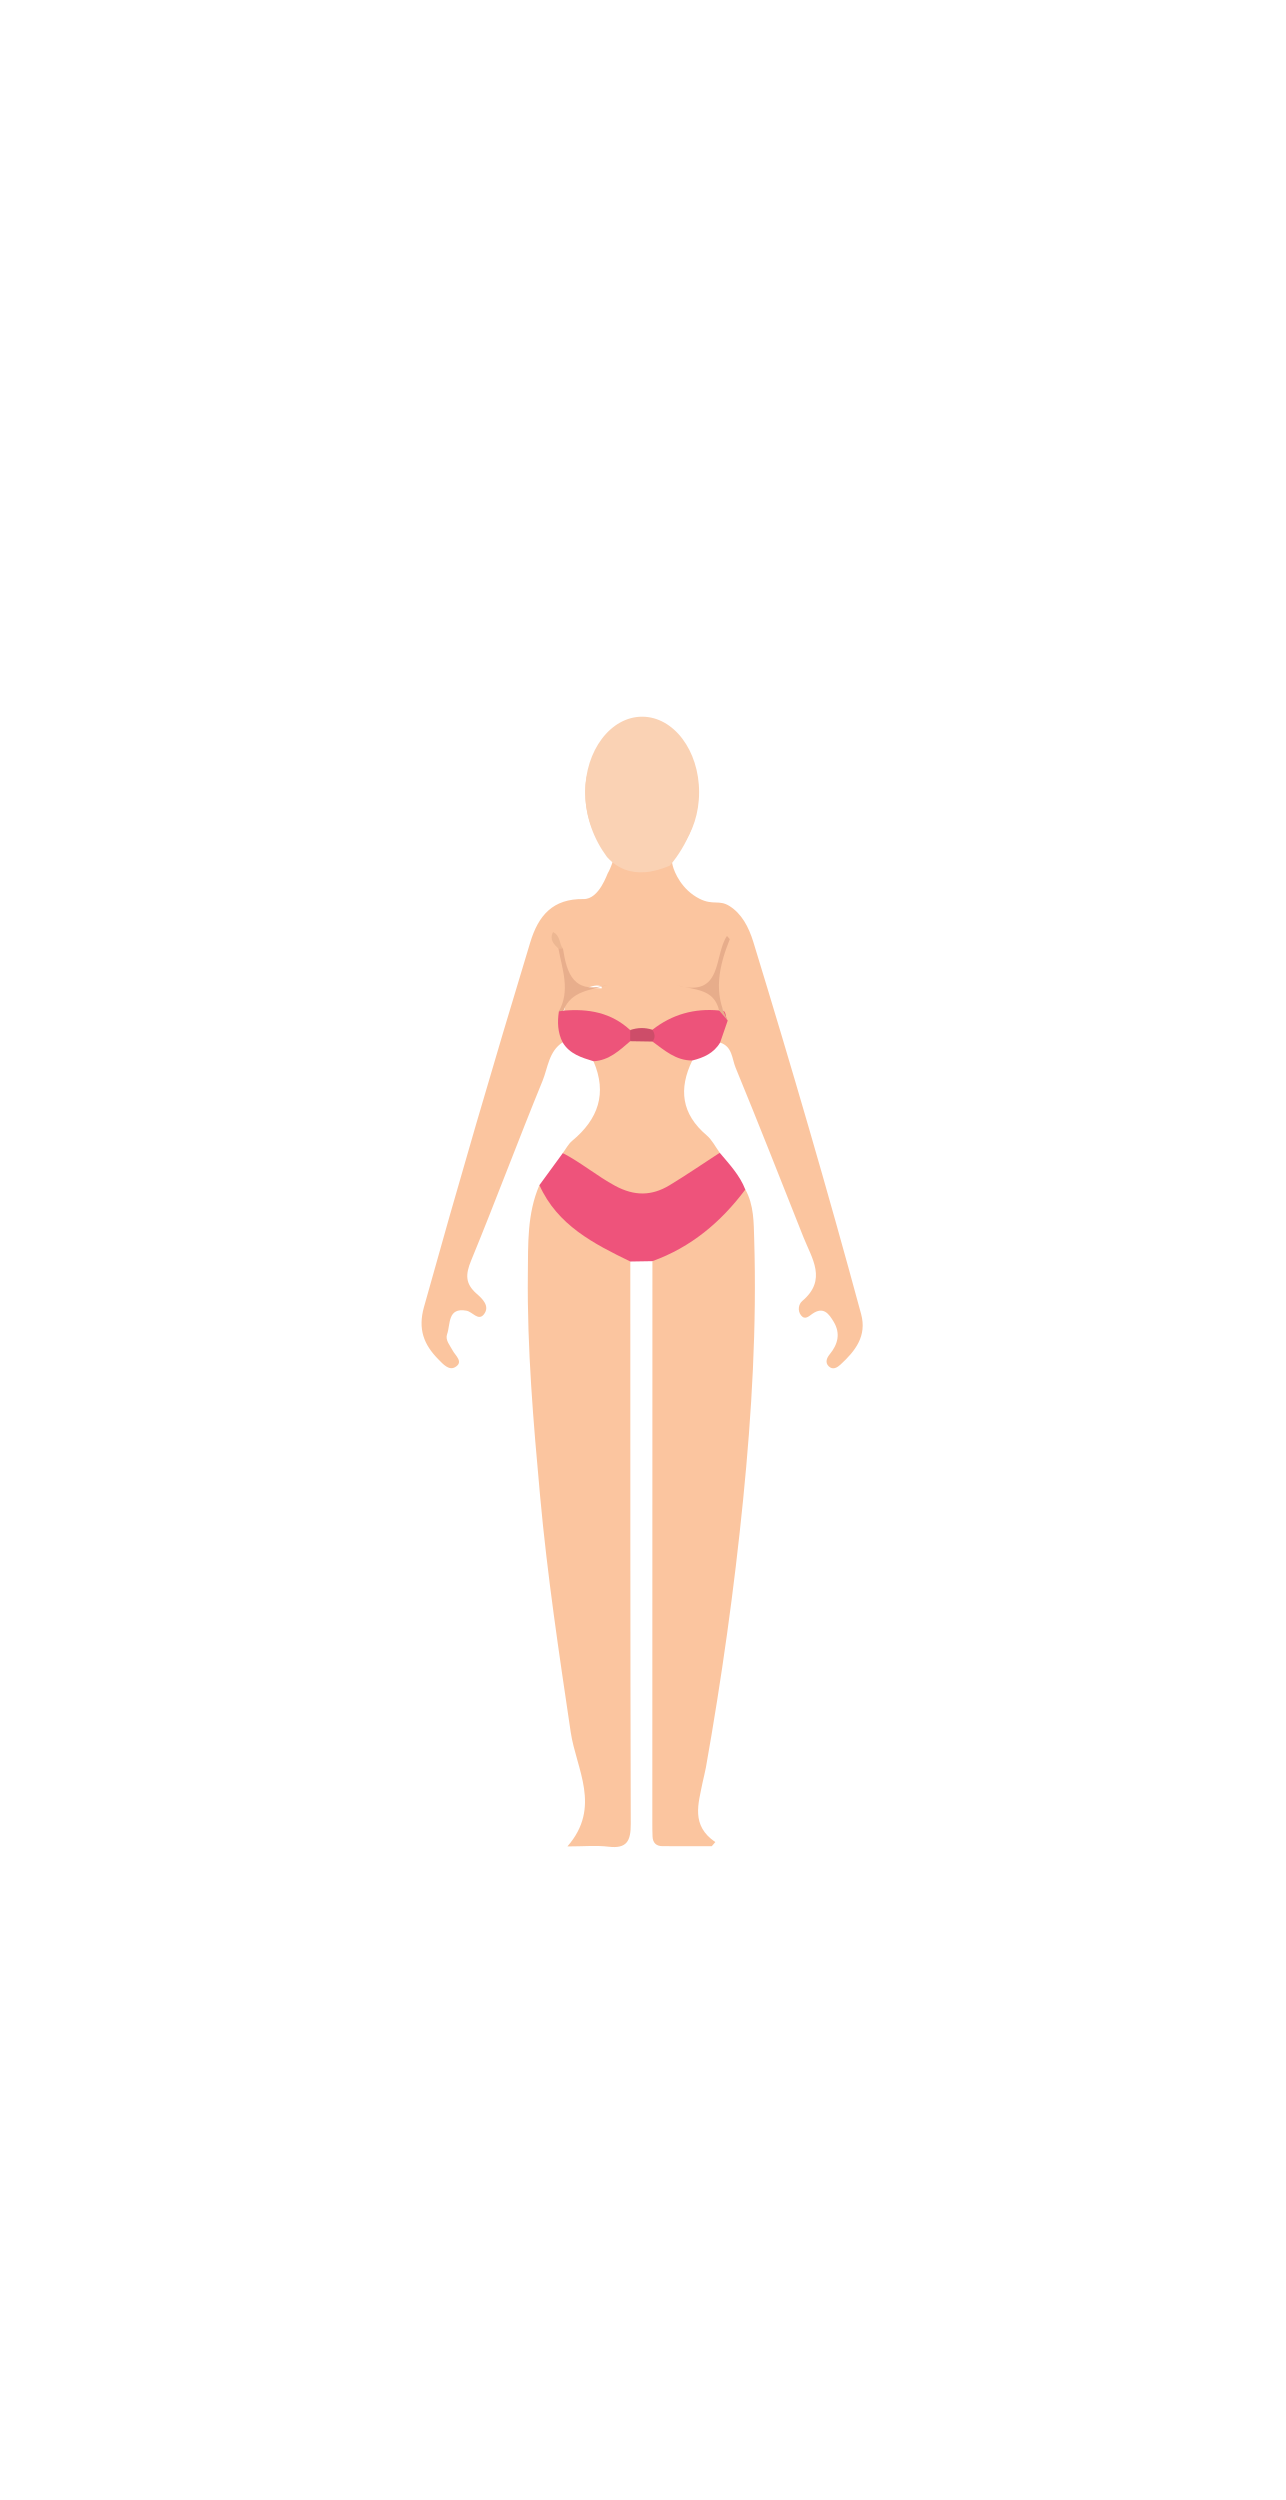
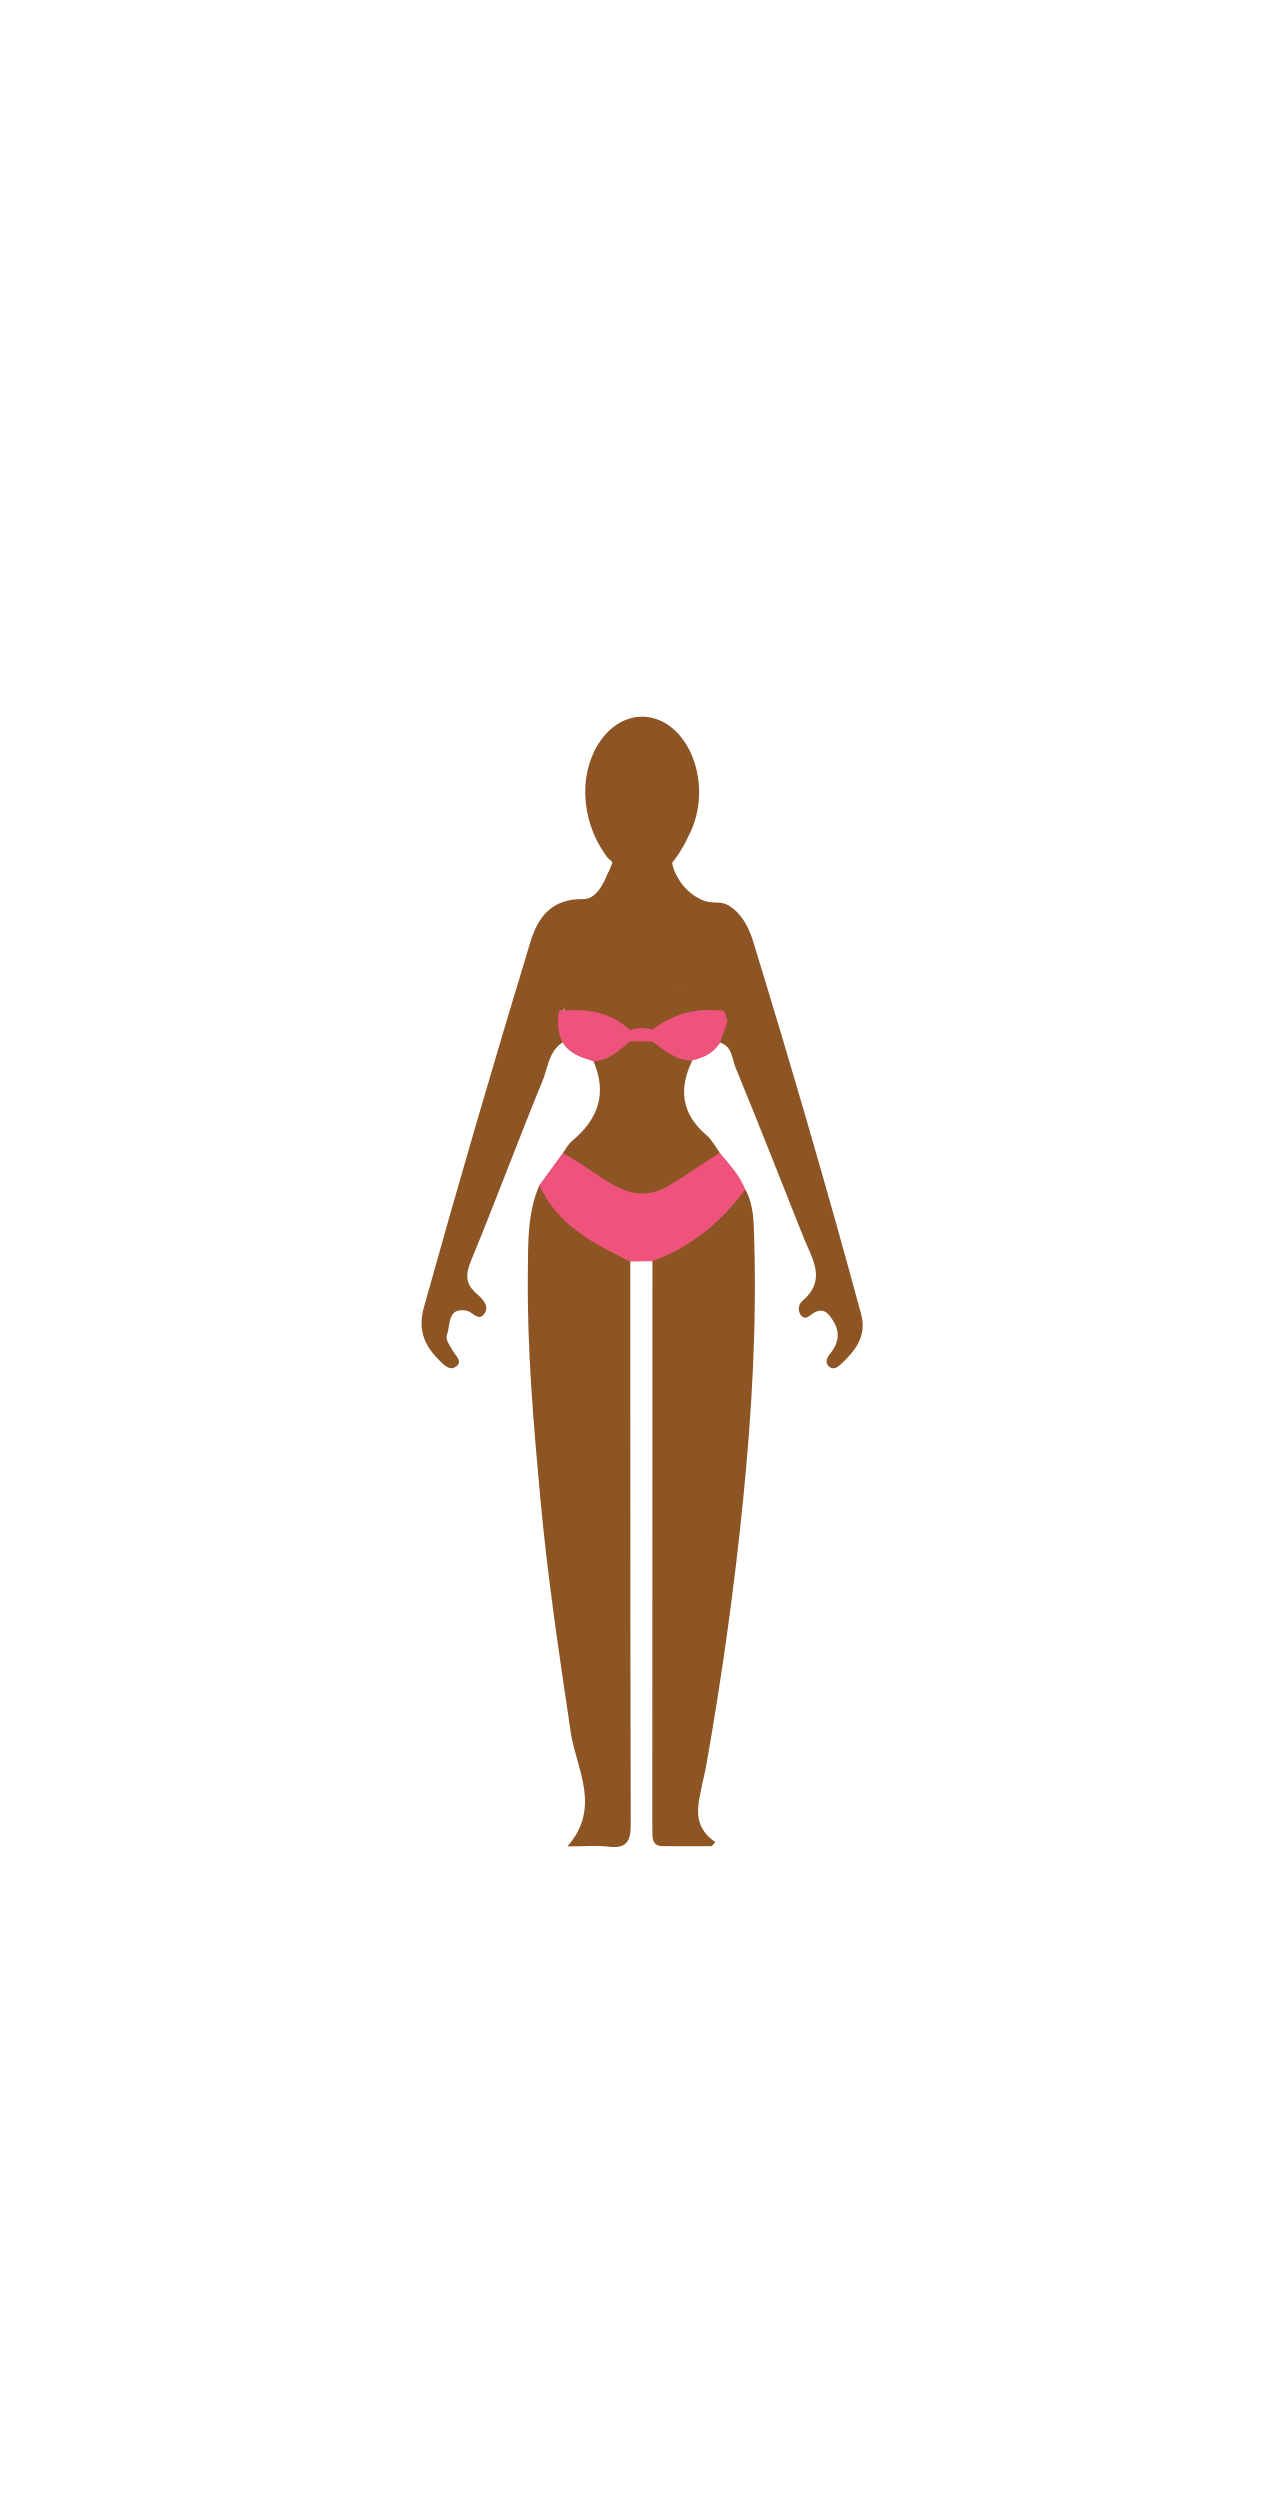
- <svg xmlns="http://www.w3.org/2000/svg" version="1.1" id="Layer_1" x="0px" y="0px" viewBox="0 0 288 560" style="enable-background:new 0 0 288 560;" xml:space="preserve">
-   <style type="text/css">
- 	.st0{fill:#FBC59F;}
- 	.st1{fill:#EE537B;}
- 	.st2{fill:#ED547A;}
- 	.st3{fill:#ED537A;}
- 	.st4{fill:#E7AD8B;}
- 	.st5{fill:#E8AE8C;}
- 	.st6{fill:#CD4D69;}
- 	.st7{fill:#EDB792;}
- 	.st8{display:none;fill:#FAD2B4;}
- 	.st9{fill:#FAD2B4;}
- </style>
-   <path class="st0" d="M150.7,193.96c0.36,1.4,1.97,5.35,6.03,7.38c3.03,1.51,4.33,0.13,6.69,1.62c2.66,1.69,4.27,4.57,5.35,8.12  c8.46,27.63,16.57,55.37,24.12,83.27c1.33,4.94-1.31,8.27-4.61,11.31c-0.74,0.68-1.71,1.28-2.64,0.4c-0.89-0.86-0.43-1.91,0.21-2.69  c1.86-2.27,2.46-4.69,0.89-7.3c-1.07-1.78-2.28-3.48-4.74-1.8c-0.77,0.53-1.67,1.5-2.56,0.38c-0.83-1.04-0.57-2.52,0.27-3.23  c5.62-4.74,2.15-9.53,0.25-14.32c-5.03-12.66-10-25.35-15.19-37.95c-0.81-1.96-0.71-4.73-3.45-5.6c-1.17-1.92,0.54-3.59,0.45-5.42  c0.08-0.65,0.53-1.47,0.17-1.93c-3.85-4.96-0.87-9.52,0.6-14.09c-0.89,1.56-1.56,3.43-1.81,5.25c-0.55,3.89-2.44,4.92-5.43,3.67  c2.58,0.89,6.71,0.75,5.72,5.95c-5.16,0.89-10.2,2.14-14.88,4.59c-1.64,0.32-3.27,0.33-4.91-0.03c-4.54-2.93-9.81-3.52-14.92-4.6  c0.59-4.71,2.46-5.94,8.44-5.54c0.13-0.48-0.03-0.46-0.28-0.54c-2.24-0.67-4.97,2.32-6.62-0.29c-1.24-1.97-1.32-4.68-2.16-6.98  c-0.02-0.61-0.13-1.2-0.57-1.67c-0.05-0.05-0.15-0.01-0.15-0.01c0.34,0.33,0.53,0.74,0.65,1.21c1.82,4.64,2.62,9.27,0.18,13.93  c0.62,2.13,1.24,4.25,0.24,6.43c-3.12,2.02-3.3,5.67-4.51,8.63c-5.47,13.36-10.51,26.9-16,40.26c-1.26,3.07-1.36,5.15,1.23,7.42  c1.25,1.09,3.09,2.79,1.62,4.64c-1.24,1.55-2.56-0.59-3.87-0.83c-4.31-0.8-3.57,3.04-4.36,5.27c-0.46,1.3,0.62,2.46,1.25,3.65  c0.59,1.13,2.53,2.57,0.55,3.72c-1.41,0.82-2.71-0.68-3.77-1.76c-3.24-3.29-4.59-6.73-3.22-11.67c7.61-27.33,15.57-54.55,23.81-81.7  c1.83-6.05,5.05-9.83,11.96-9.72c3.53,0.06,5.31-5.78,5.48-5.92s2.58-5.25,0.88-6.15c4.37,1.05,13.45,0.14,13.51,0.59  c0,0.01,0,0.02-0.01,0.03C150.3,190.46,150.36,192.67,150.7,193.96z" />
-   <path class="st0" d="M166.96,266.45c1.94,3.48,1.87,7.47,1.98,11.15c0.59,19.45-0.54,38.83-2.47,58.22  c-2.01,20.16-4.82,40.17-8.35,60.1c-0.2,1.14-0.52,2.26-0.75,3.4c-0.92,4.71-2.65,9.55,2.86,13.31c-0.27,0.31-0.54,0.62-0.8,0.92  c-3.68,0-7.37,0.01-11.05-0.01c-1.39-0.01-2.15-0.75-2.21-2.15c-0.04-1-0.05-2-0.05-3c0-41.97,0.01-83.94,0.02-125.92  c0.44-1.47,1.79-1.83,2.96-2.43c5.36-2.76,10.1-6.3,14.04-10.91C164.16,267.95,164.88,266.2,166.96,266.45z" />
-   <path class="st0" d="M141.19,282.57c0.01,41.99-0.02,83.98,0.1,125.97c0.01,3.79-0.82,5.62-4.98,5.12  c-2.74-0.33-5.56-0.06-9.21-0.06c7.7-8.82,1.96-17.35,0.74-25.6c-2.6-17.56-5.24-35.1-6.85-52.8c-1.51-16.56-2.93-33.11-2.75-49.75  c0.07-6.74-0.19-13.59,2.6-20.01c4.58,4.36,8.34,9.61,14.14,12.66C137.21,279.3,140.06,279.79,141.19,282.57z" />
-   <path class="st0" d="M155.07,237.55c-3.1,6.38-2.42,11.97,3.2,16.74c1.22,1.03,1.98,2.6,2.95,3.92  c-11.71,13.4-22.23,13.62-35.16,0.08c0.7-0.93,1.24-2.03,2.11-2.75c5.83-4.83,7.88-10.62,4.77-17.82c2.44-2.24,5.37-3.7,8.28-5.18  c1.54-0.35,3.08-0.34,4.63-0.05C149.09,233.88,152.3,235.32,155.07,237.55z" />
-   <path class="st1" d="M126.07,258.29c4.1,2.13,7.64,5.13,11.73,7.34c4.33,2.33,8.2,2.27,12.17-0.13c3.82-2.31,7.51-4.85,11.25-7.28  c2.16,2.57,4.49,5.03,5.73,8.24c-5.45,7.28-12.16,12.93-20.82,16.04c-1.65,0.03-3.3,0.05-4.94,0.08c-8.22-4-16.33-8.13-20.36-17.11  C122.58,263.07,124.32,260.68,126.07,258.29z" />
-   <path class="st2" d="M141.16,233.24c-2.42,2.07-4.75,4.3-8.21,4.48c-2.67-0.82-5.35-1.61-6.92-4.23c-1.12-2.21-1.2-4.54-0.84-6.93  c0.29-0.38,0.63-0.46,1.03-0.17c5.55-0.49,10.69,0.4,14.95,4.36C141.9,231.57,141.93,232.4,141.16,233.24z" />
-   <path class="st3" d="M155.07,237.55c-3.65,0.03-6.2-2.26-8.9-4.23c-0.54-0.88-0.57-1.76-0.04-2.65c4.4-3.44,9.39-4.85,14.94-4.32  c1.95-0.37,1.22,1.56,1.94,2.25c-0.57,1.65-1.14,3.3-1.71,4.95C159.89,235.91,157.61,236.93,155.07,237.55z" />
-   <path class="st4" d="M163.02,228.6c-0.65-0.75-1.29-1.5-1.94-2.25c-1.14-4.87-5.34-4.57-9.41-5.63c10.35,2.86,8.18-6.66,11.17-11.07  c0.43,0.51,0.65,0.69,0.62,0.76C161.06,216.42,159.69,222.45,163.02,228.6z" />
-   <path class="st5" d="M126.21,226.38c-0.34,0.06-0.68,0.11-1.03,0.17c2.61-4.7,0.77-9.37-0.09-14.05c0.34-0.4,0.68-0.4,1.02,0.01  c0.86,5.58,2.38,10.37,10.14,8.07C132.2,221.86,127.92,221.91,126.21,226.38z" />
-   <path class="st6" d="M146.13,230.66c0.56,0.88,0.73,1.76,0.04,2.65c-1.67-0.03-3.34-0.05-5.01-0.08c0-0.84,0-1.67,0-2.5  C142.81,230.17,144.47,230.13,146.13,230.66z" />
-   <path class="st7" d="M126.11,212.52c-0.34,0-0.68-0.01-1.02-0.01c-0.97-1-2.08-1.96-1.21-3.73  C125.59,209.63,125.23,211.44,126.11,212.52z" />
-   <g>
-     <path class="st8" d="M151.09,193.56c-0.31,0.65-0.62,1.31-0.94,1.95c-4.41,0.46-8.96,2.85-13.06-0.96   c-3.52-4.84-5.75-10.11-6-16.27c-0.22-5.24,1.93-8.39,6.88-9.68c0.14-0.04,0.36,0.01,0.43-0.07c1.83-2.13,4.23-7.05,5.45-5.8   c3.7,3.8,9.14,5.94,11.59,10.39c2,3.65,0.87,8.6-0.66,12.76C153.81,188.55,152.34,191.01,151.09,193.56z" />
-     <path class="st9" d="M136.39,167.04c0.13-0.1,0.3-0.15,0.4-0.27c2.05-2.46,4.77-5.77,7.06-5.15c3.61,1.9,7.93,3.91,10.31,7.67   c1.94,2.96,2.48,6.9,1.99,10.96c-0.13,1.1-0.34,2.18-0.6,3.22c-0.8,3.24-2.34,6.13-4.07,8.59c-0.47,0.66-0.96,1.29-1.48,1.87   c-1.73,0.72-3.6,1.3-5.53,1.44c-3.14,0.23-6.09-0.7-8.51-3.41c-2.91-3.95-4.74-8.7-4.87-14.11   C130.97,172.91,132.76,169.22,136.39,167.04z" />
-     <path class="st9" d="M156.6,177.45c0,9.34-5.71,16.91-12.76,16.91c-3.52,0-6.71-1.89-9.02-4.95c-2.31-3.06-3.74-7.29-3.74-11.96   s1.43-8.9,3.74-11.96c2.31-3.06,5.5-4.95,9.02-4.95c3.52,0,6.71,1.89,9.02,4.95S156.6,172.78,156.6,177.45z" />
-   </g>
+ <svg xmlns="http://www.w3.org/2000/svg" xml:space="preserve" style="enable-background:new 0 0 288 560;" viewBox="0 0 288 560" y="0px" x="0px" id="Layer_1" version="1.1">
+   <defs id="defs4667">
+ </defs>
+   <path id="path4660" d="M 143.84 160.539 C 140.32 160.539 137.13 162.43 134.82 165.49 C 132.51 168.55 131.08 172.779 131.08 177.449 C 131.08 177.555 131.09 177.657 131.092 177.762 C 131.092 177.792 131.089 177.819 131.09 177.85 C 131.092 177.925 131.101 177.997 131.104 178.072 C 131.119 178.629 131.154 179.179 131.209 179.721 C 131.221 179.839 131.237 179.955 131.25 180.072 C 131.3 180.495 131.357 180.914 131.43 181.326 C 131.494 181.712 131.571 182.093 131.652 182.471 C 131.654 182.477 131.655 182.482 131.656 182.488 C 132.419 186.006 133.916 189.185 135.961 191.961 C 136.358 192.406 136.775 192.785 137.199 193.137 C 136.796 194.355 136.286 195.409 136.211 195.471 C 136.041 195.611 134.26 201.451 130.73 201.391 C 123.82 201.281 120.6 205.059 118.77 211.109 C 110.53 238.259 102.571 265.481 94.961 292.811 C 93.591 297.751 94.94 301.19 98.18 304.48 C 99.24 305.56 100.539 307.06 101.949 306.24 C 103.929 305.09 101.99 303.65 101.4 302.52 C 100.77 301.33 99.69 300.169 100.15 298.869 C 100.94 296.639 100.2 292.8 104.51 293.6 C 105.82 293.84 107.141 295.98 108.381 294.43 C 109.851 292.58 108.01 290.879 106.76 289.789 C 104.17 287.519 104.269 285.439 105.529 282.369 C 111.019 269.009 116.059 255.469 121.529 242.109 C 122.739 239.149 122.919 235.5 126.039 233.48 C 127.039 231.3 126.421 229.181 125.801 227.051 C 125.915 226.833 126.015 226.614 126.115 226.396 C 126.147 226.391 126.179 226.386 126.211 226.381 C 126.313 226.113 126.425 225.862 126.545 225.625 C 126.455 226.036 126.371 226.457 126.311 226.939 C 131.421 228.019 136.69 228.609 141.23 231.539 C 142.87 231.899 144.501 231.89 146.141 231.57 C 150.821 229.12 155.86 227.87 161.02 226.98 C 161.06 226.766 161.08 226.574 161.104 226.377 C 161.387 226.704 161.668 227.032 161.949 227.359 C 161.878 227.622 161.799 227.888 161.77 228.131 C 161.86 229.961 160.15 231.631 161.32 233.551 C 164.06 234.421 163.96 237.19 164.77 239.15 C 169.96 251.75 174.931 264.44 179.961 277.1 C 181.861 281.89 185.331 286.68 179.711 291.42 C 178.871 292.13 178.609 293.61 179.439 294.65 C 180.329 295.77 181.23 294.8 182 294.27 C 184.46 292.59 185.67 294.29 186.74 296.07 C 188.31 298.68 187.71 301.099 185.85 303.369 C 185.21 304.149 184.751 305.201 185.641 306.061 C 186.571 306.941 187.539 306.34 188.279 305.66 C 191.579 302.62 194.221 299.29 192.891 294.35 C 185.341 266.45 177.23 238.71 168.77 211.08 C 167.69 207.53 166.08 204.651 163.42 202.961 C 161.06 201.471 159.76 202.85 156.73 201.34 C 152.67 199.31 151.059 195.361 150.699 193.961 C 150.644 193.752 150.608 193.496 150.568 193.25 C 150.88 192.866 151.187 192.473 151.48 192.061 C 152.52 190.582 153.487 188.945 154.27 187.174 C 155.733 184.422 156.6 181.073 156.6 177.449 C 156.6 172.779 155.169 168.55 152.859 165.49 C 150.549 162.43 147.36 160.539 143.84 160.539 z M 151.67 220.721 C 152.158 220.848 152.648 220.953 153.135 221.053 C 152.674 220.969 152.192 220.865 151.67 220.721 z M 161.973 226.264 C 162.011 226.327 162.038 226.395 162.053 226.469 C 162.027 226.4 161.997 226.332 161.973 226.264 z M 143.531 232.275 C 142.76 232.28 141.991 232.364 141.221 232.539 C 138.311 234.019 135.379 235.481 132.939 237.721 C 136.049 244.921 134 250.709 128.17 255.539 C 127.3 256.259 126.761 257.359 126.061 258.289 C 138.991 271.829 149.511 271.611 161.221 258.211 C 160.251 256.891 159.49 255.319 158.27 254.289 C 152.65 249.519 151.97 243.931 155.07 237.551 C 152.3 235.321 149.09 233.88 145.85 232.49 C 145.075 232.345 144.303 232.27 143.531 232.275 z M 120.84 265.439 C 118.05 271.859 118.31 278.709 118.24 285.449 C 118.06 302.089 119.48 318.639 120.99 335.199 C 122.6 352.899 125.24 370.44 127.84 388 C 129.06 396.25 134.8 404.78 127.1 413.6 C 130.75 413.6 133.571 413.33 136.311 413.66 C 140.471 414.16 141.299 412.329 141.289 408.539 C 141.169 366.549 141.199 324.56 141.189 282.57 C 140.059 279.79 137.21 279.3 134.98 278.1 C 129.18 275.05 125.42 269.799 120.84 265.439 z M 166.24 266.445 C 164.695 266.629 164.033 268.098 163.141 269.131 C 159.201 273.741 154.46 277.279 149.1 280.039 C 147.93 280.639 146.581 281.001 146.141 282.471 C 146.131 324.451 146.119 366.421 146.119 408.391 C 146.119 409.391 146.13 410.391 146.17 411.391 C 146.23 412.791 146.991 413.529 148.381 413.539 C 152.061 413.559 155.75 413.551 159.43 413.551 C 159.69 413.251 159.96 412.941 160.23 412.631 C 154.72 408.871 156.449 404.03 157.369 399.32 C 157.599 398.18 157.919 397.06 158.119 395.92 C 161.649 375.99 164.461 355.98 166.471 335.82 C 168.401 316.43 169.529 297.05 168.939 277.6 C 168.829 273.92 168.901 269.929 166.961 266.449 C 166.701 266.418 166.461 266.419 166.24 266.445 z " style="fill:#8d5524" />
+   <path id="path4642" d="m 125.652,226.225 c -0.171,0.031 -0.328,0.146 -0.473,0.336 -0.36,2.39 -0.28,4.72 0.84,6.93 1.57,2.62 4.25,3.41 6.92,4.23 3.46,-0.18 5.789,-2.41 8.209,-4.48 0.003,-0.003 0.005,-0.007 0.008,-0.01 1.666,0.03 3.332,0.05 4.998,0.08 0.002,0.003 0.002,0.007 0.004,0.01 2.7,1.97 5.25,4.26 8.9,4.23 2.54,-0.62 4.82,-1.64 6.23,-4 l 1.709,-4.949 c -0.72,-0.69 0.011,-2.62 -1.939,-2.25 -5.549,-0.53 -10.536,0.878 -14.936,4.316 -0.002,-0.003 -0.002,-0.005 -0.004,-0.008 -1.66,-0.53 -3.321,-0.49 -4.971,0.07 v 0.012 c -4.258,-3.953 -9.393,-4.841 -14.939,-4.352 -0.2,-0.145 -0.385,-0.197 -0.557,-0.166 z m 35.557,31.996 c -3.74,2.43 -7.43,4.969 -11.25,7.279 -3.97,2.4 -7.84,2.461 -12.17,0.131 -4.09,-2.21 -7.63,-5.21 -11.73,-7.34 -1.75,2.39 -3.49,4.78 -5.24,7.18 4.03,8.98 12.141,13.109 20.361,17.109 1.64,-0.03 3.289,-0.05 4.939,-0.08 8.66,-3.11 15.37,-8.759 20.82,-16.039 -1.24,-3.21 -3.57,-5.67 -5.73,-8.24 z" style="fill:#ee537b" />
</svg>
